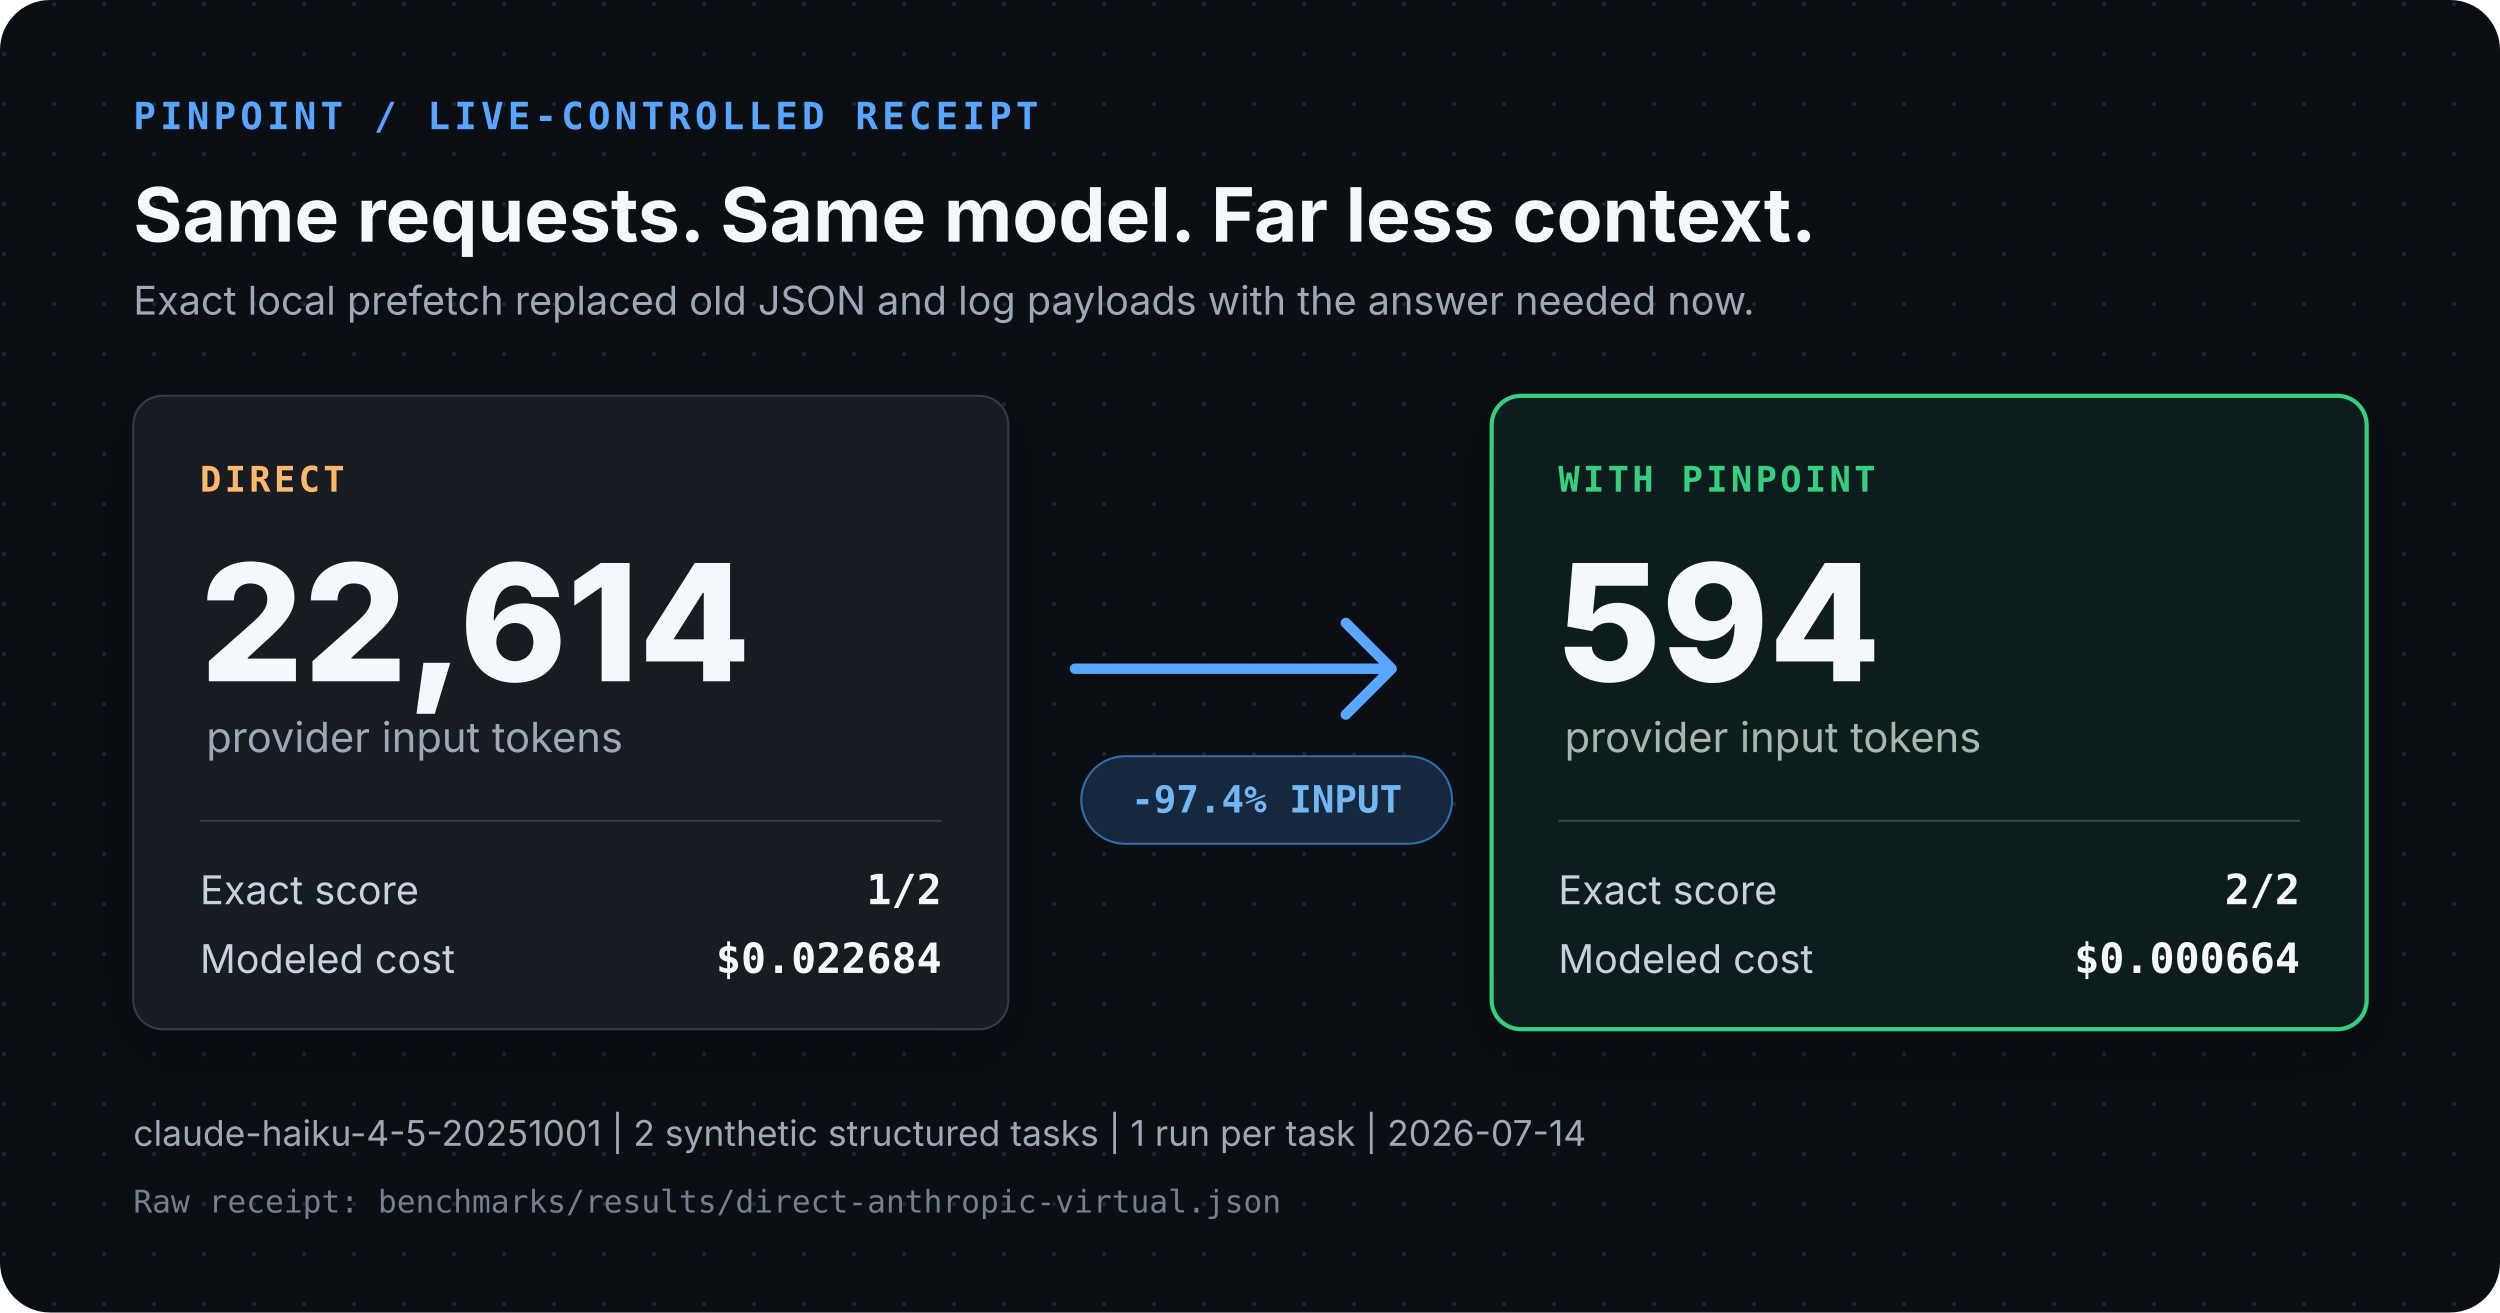
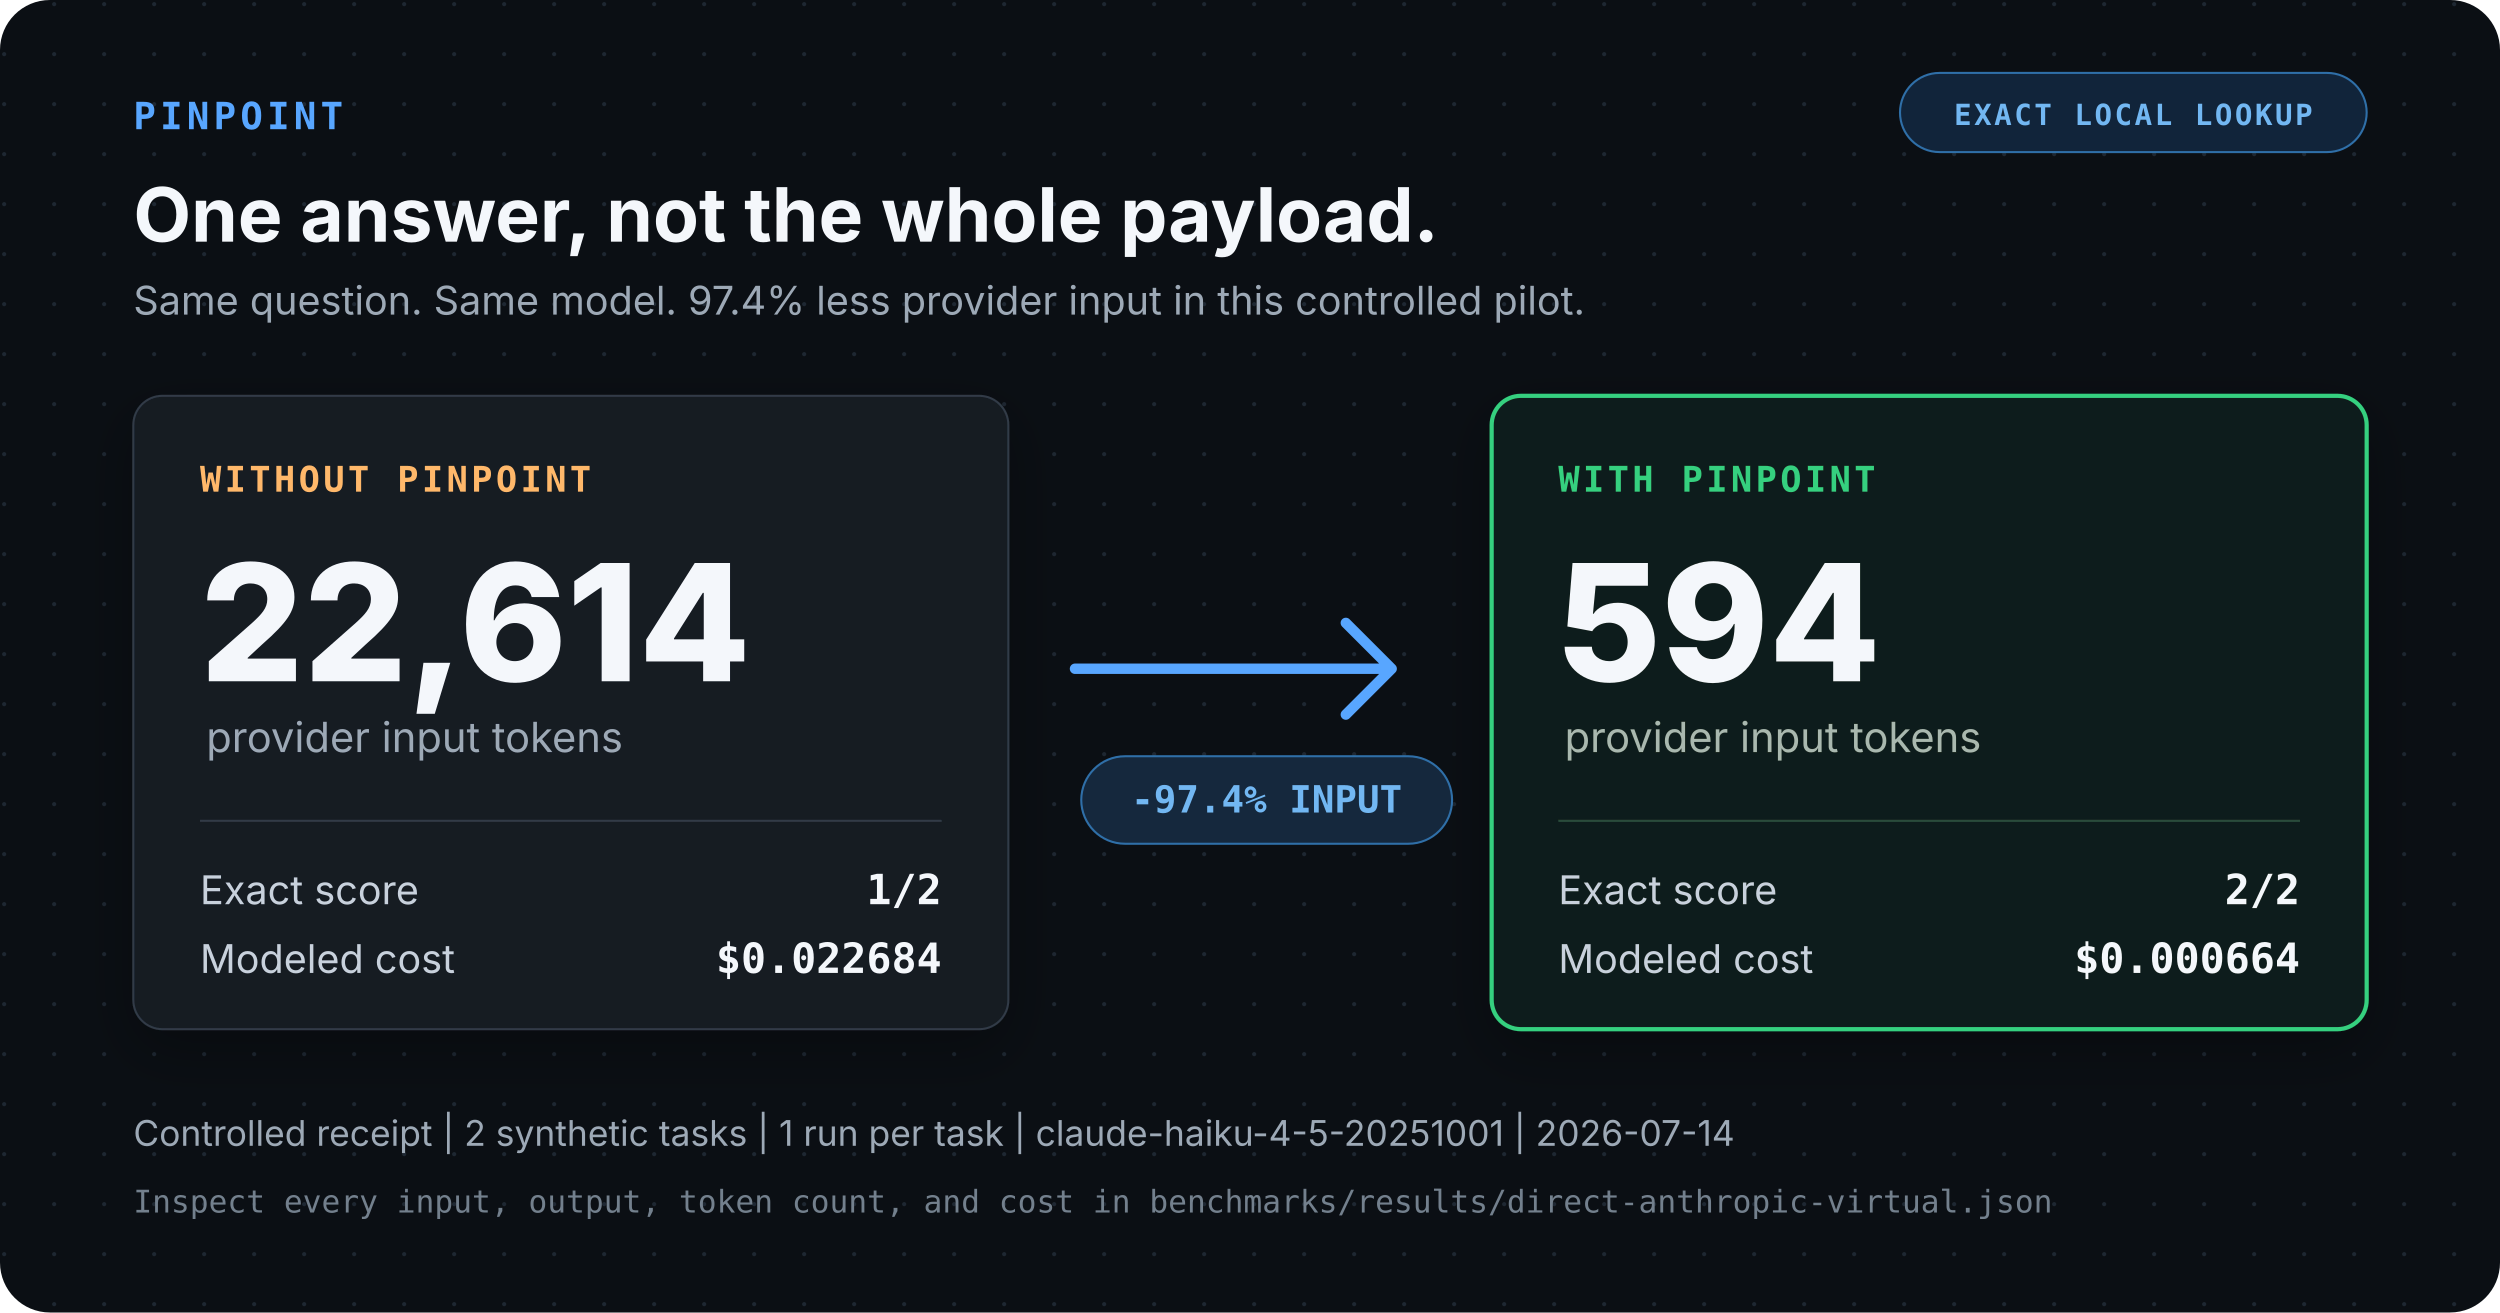
<svg xmlns="http://www.w3.org/2000/svg" width="1200" height="630" viewBox="0 0 1200 630" role="img" aria-labelledby="title description">
  <defs>
    <pattern id="dots" width="24" height="24" patternUnits="userSpaceOnUse">
      <circle cx="2" cy="2" r="1" fill="#26313d" />
    </pattern>
    <filter id="shadow" x="-10%" y="-10%" width="120%" height="130%">
      <feDropShadow dx="0" dy="10" stdDeviation="14" flood-color="#000000" flood-opacity="0.28" />
    </filter>
  </defs>
  <rect width="1200" height="630" rx="24" fill="#0b0f14" />
  <rect width="1200" height="630" rx="24" fill="url(#dots)" opacity="0.72" />
-   <text x="64" y="62" fill="#58a6ff" font-family="ui-monospace, SFMono-Regular, Menlo, Consolas, monospace" font-size="18" font-weight="700" letter-spacing="2">PINPOINT / LIVE-CONTROLLED RECEIPT</text>
-   <text x="64" y="116" fill="#f4f7fb" font-family="ui-sans-serif, -apple-system, BlinkMacSystemFont, Segoe UI, sans-serif" font-size="36" font-weight="750">Same requests. Same model. Far less context.</text>
-   <text x="64" y="151" fill="#9da9b6" font-family="ui-sans-serif, -apple-system, BlinkMacSystemFont, Segoe UI, sans-serif" font-size="19">Exact local prefetch replaced old JSON and log payloads with the answer needed now.</text>
+   <text x="64" y="62" fill="#58a6ff" font-family="ui-monospace, SFMono-Regular, Menlo, Consolas, monospace" font-size="18" font-weight="700" letter-spacing="2">PINPOINT</text>
+   <rect x="912" y="35" width="224" height="38" rx="19" fill="#11243a" stroke="#2f6fa8" />
+   <text x="1024" y="60" text-anchor="middle" fill="#72b7f2" font-family="ui-monospace, SFMono-Regular, Menlo, Consolas, monospace" font-size="14" font-weight="700" letter-spacing="1.2">EXACT LOCAL LOOKUP</text>
+   <text x="64" y="116" fill="#f4f7fb" font-family="ui-sans-serif, -apple-system, BlinkMacSystemFont, Segoe UI, sans-serif" font-size="36" font-weight="750">One answer, not the whole payload.</text>
+   <text x="64" y="151" fill="#9da9b6" font-family="ui-sans-serif, -apple-system, BlinkMacSystemFont, Segoe UI, sans-serif" font-size="19">Same question. Same model. 97.4% less provider input in this controlled pilot.</text>
  <g filter="url(#shadow)">
    <rect x="64" y="190" width="420" height="304" rx="14" fill="#151b23" stroke="#303a46" />
-     <text x="96" y="236" fill="#ffb86b" font-family="ui-monospace, SFMono-Regular, Menlo, Consolas, monospace" font-size="17" font-weight="700" letter-spacing="1.6">DIRECT</text>
+     <text x="96" y="236" fill="#ffb86b" font-family="ui-monospace, SFMono-Regular, Menlo, Consolas, monospace" font-size="17" font-weight="700" letter-spacing="1.6">WITHOUT PINPOINT</text>
    <text x="96" y="327" fill="#f4f7fb" font-family="ui-sans-serif, -apple-system, BlinkMacSystemFont, Segoe UI, sans-serif" font-size="78" font-weight="780">22,614</text>
    <text x="99" y="361" fill="#9da9b6" font-family="ui-sans-serif, -apple-system, BlinkMacSystemFont, Segoe UI, sans-serif" font-size="20">provider input tokens</text>
    <line x1="96" y1="394" x2="452" y2="394" stroke="#303a46" />
    <text x="96" y="434" fill="#c8d1dc" font-family="ui-sans-serif, -apple-system, BlinkMacSystemFont, Segoe UI, sans-serif" font-size="19">Exact score</text>
    <text x="452" y="434" text-anchor="end" fill="#f4f7fb" font-family="ui-monospace, SFMono-Regular, Menlo, Consolas, monospace" font-size="20" font-weight="700">1/2</text>
    <text x="96" y="467" fill="#c8d1dc" font-family="ui-sans-serif, -apple-system, BlinkMacSystemFont, Segoe UI, sans-serif" font-size="19">Modeled cost</text>
    <text x="452" y="467" text-anchor="end" fill="#f4f7fb" font-family="ui-monospace, SFMono-Regular, Menlo, Consolas, monospace" font-size="20" font-weight="700">$0.022684</text>
    <rect x="716" y="190" width="420" height="304" rx="14" fill="#111f1a" stroke="#35d07f" stroke-width="2" />
    <text x="748" y="236" fill="#35d07f" font-family="ui-monospace, SFMono-Regular, Menlo, Consolas, monospace" font-size="17" font-weight="700" letter-spacing="1.6">WITH PINPOINT</text>
    <text x="748" y="327" fill="#f4f7fb" font-family="ui-sans-serif, -apple-system, BlinkMacSystemFont, Segoe UI, sans-serif" font-size="78" font-weight="780">594</text>
    <text x="751" y="361" fill="#a9b8af" font-family="ui-sans-serif, -apple-system, BlinkMacSystemFont, Segoe UI, sans-serif" font-size="20">provider input tokens</text>
    <line x1="748" y1="394" x2="1104" y2="394" stroke="#294c3b" />
    <text x="748" y="434" fill="#c8d1dc" font-family="ui-sans-serif, -apple-system, BlinkMacSystemFont, Segoe UI, sans-serif" font-size="19">Exact score</text>
    <text x="1104" y="434" text-anchor="end" fill="#f4f7fb" font-family="ui-monospace, SFMono-Regular, Menlo, Consolas, monospace" font-size="20" font-weight="700">2/2</text>
    <text x="748" y="467" fill="#c8d1dc" font-family="ui-sans-serif, -apple-system, BlinkMacSystemFont, Segoe UI, sans-serif" font-size="19">Modeled cost</text>
    <text x="1104" y="467" text-anchor="end" fill="#f4f7fb" font-family="ui-monospace, SFMono-Regular, Menlo, Consolas, monospace" font-size="20" font-weight="700">$0.000664</text>
  </g>
  <path d="M516 321 H668 M646 299 L668 321 L646 343" fill="none" stroke="#58a6ff" stroke-width="5" stroke-linecap="round" stroke-linejoin="round" />
  <rect x="519" y="363" width="178" height="42" rx="21" fill="#15283d" stroke="#2f6fa8" />
  <text x="608" y="390" text-anchor="middle" fill="#72b7f2" font-family="ui-monospace, SFMono-Regular, Menlo, Consolas, monospace" font-size="18" font-weight="700">-97.4% INPUT</text>
-   <text x="64" y="550" fill="#9da9b6" font-family="ui-sans-serif, -apple-system, BlinkMacSystemFont, Segoe UI, sans-serif" font-size="17">claude-haiku-4-5-20251001  |  2 synthetic structured tasks  |  1 run per task  |  2026-07-14</text>
-   <text x="64" y="582" fill="#73808d" font-family="ui-monospace, SFMono-Regular, Menlo, Consolas, monospace" font-size="15">Raw receipt: benchmarks/results/direct-anthropic-virtual.json</text>
+   <text x="64" y="550" fill="#9da9b6" font-family="ui-sans-serif, -apple-system, BlinkMacSystemFont, Segoe UI, sans-serif" font-size="17">Controlled receipt  |  2 synthetic tasks  |  1 run per task  |  claude-haiku-4-5-20251001  |  2026-07-14</text>
+   <text x="64" y="582" fill="#73808d" font-family="ui-monospace, SFMono-Regular, Menlo, Consolas, monospace" font-size="15">Inspect every input, output, token count, and cost in benchmarks/results/direct-anthropic-virtual.json</text>
</svg>
